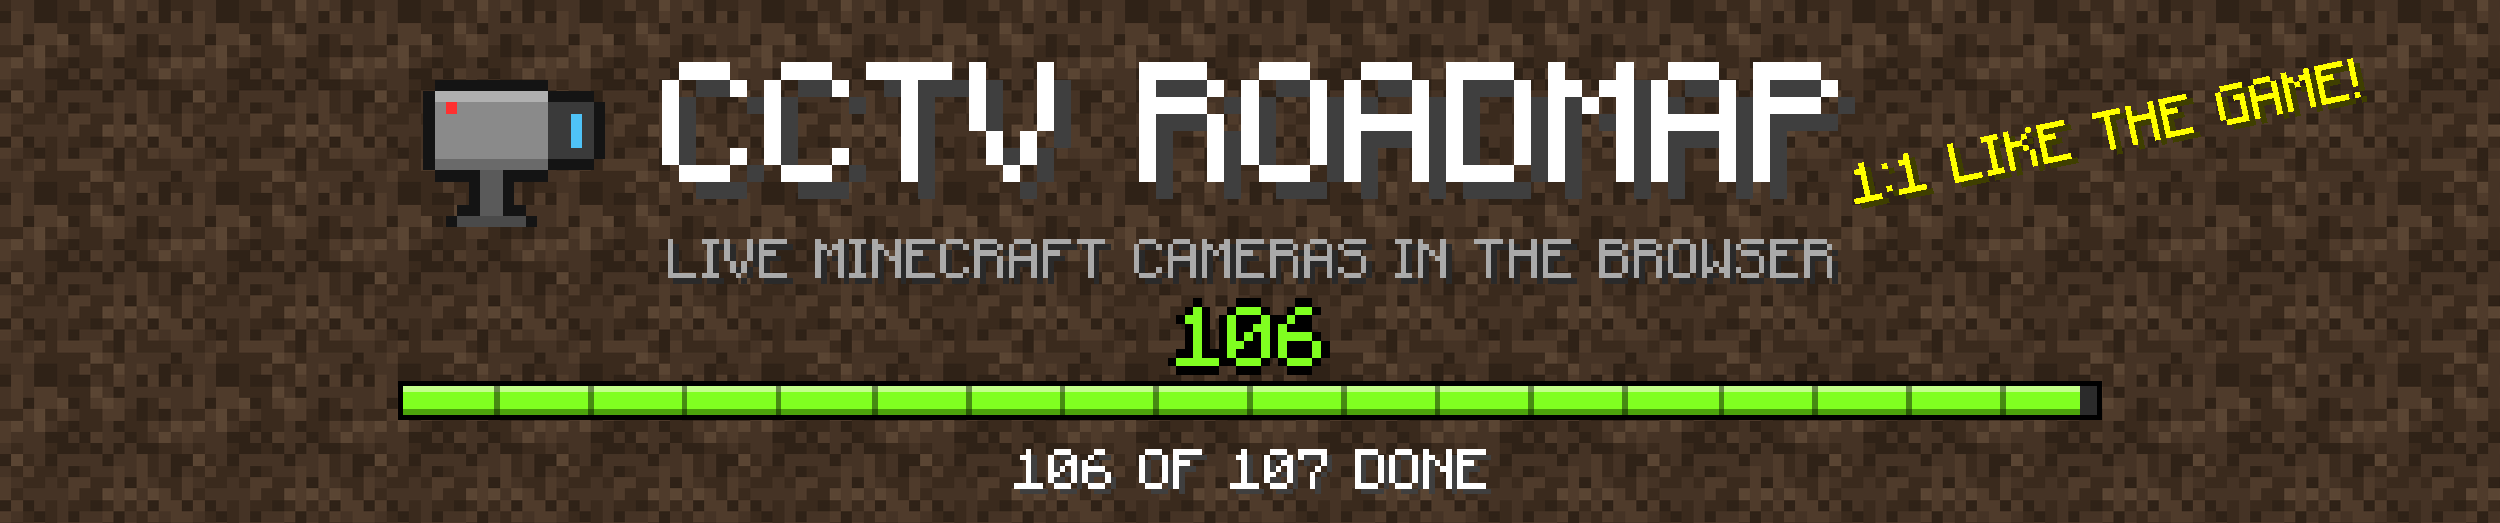
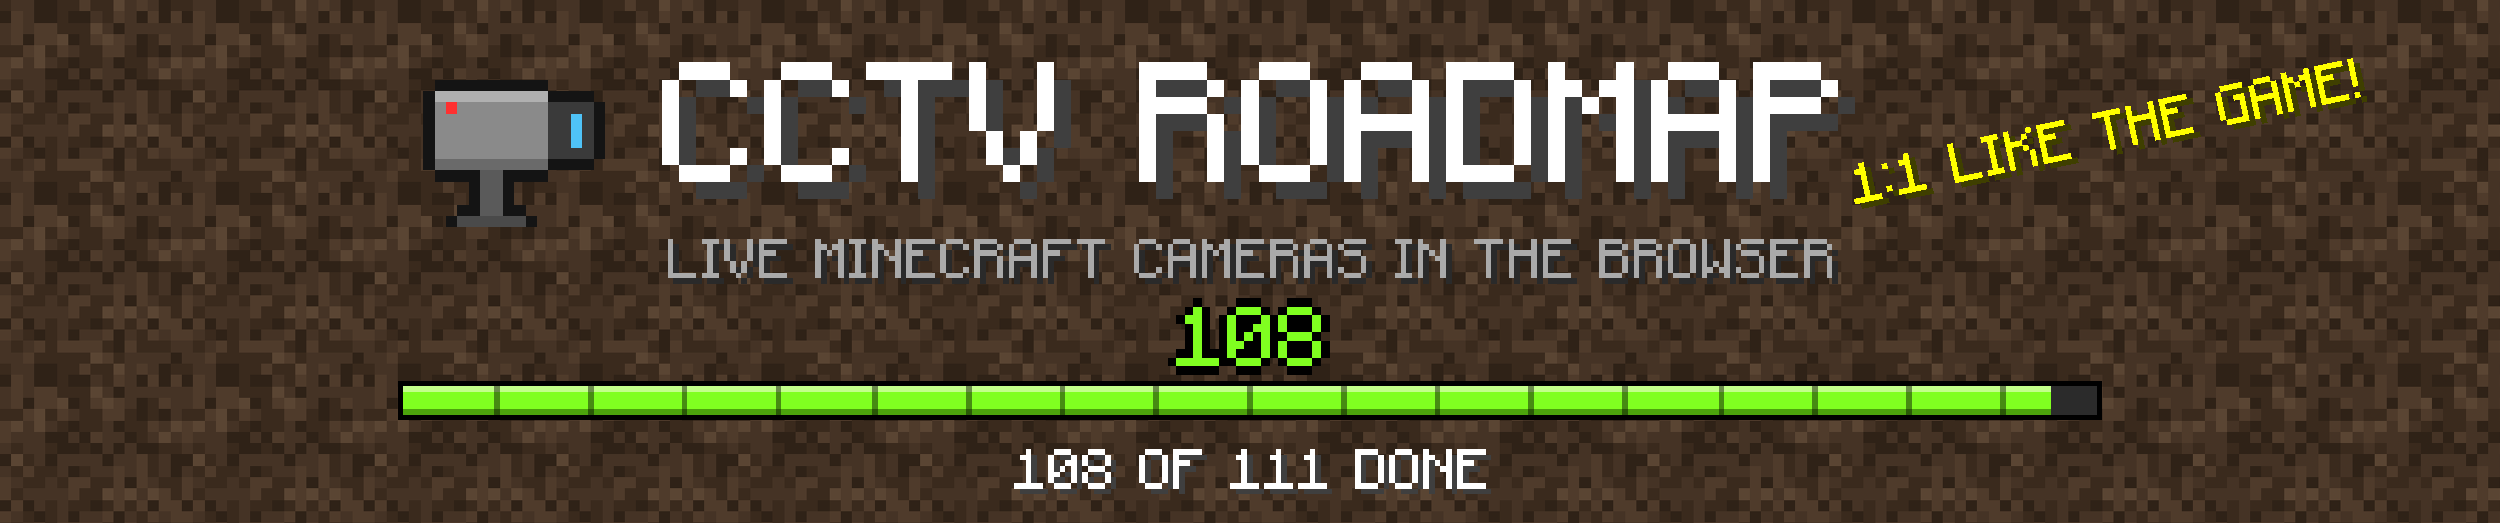
<svg xmlns="http://www.w3.org/2000/svg" width="880" height="184" viewBox="0 0 880 184" shape-rendering="crispEdges" role="img">
  <defs>
    <pattern id="dirt" width="64" height="64" patternUnits="userSpaceOnUse">
      <path fill="#3a2a1d" d="M0 0h4v4h-4zM20 0h8v4h-8zM32 0h8v4h-8zM60 0h4v4h-4zM20 4h4v4h-4zM36 4h4v4h-4zM20 8h12v4h-12zM28 12h4v4h-4zM52 12h4v4h-4zM0 16h8v4h-8zM16 16h4v4h-4zM28 16h8v4h-8zM44 16h4v4h-4zM52 16h4v4h-4zM20 20h4v4h-4zM28 20h8v4h-8zM44 20h8v4h-8zM48 24h4v4h-4zM4 28h4v4h-4zM16 28h4v4h-4zM28 28h4v4h-4zM56 28h8v4h-8zM8 32h4v4h-4zM52 32h4v4h-4zM4 36h4v4h-4zM12 36h8v4h-8zM28 36h4v4h-4zM52 36h4v4h-4zM8 40h8v4h-8zM20 40h4v4h-4zM32 40h8v4h-8zM56 40h8v4h-8zM4 44h4v4h-4zM28 44h8v4h-8zM60 44h4v4h-4zM16 48h4v4h-4zM24 48h8v4h-8zM36 48h4v4h-4zM44 48h4v4h-4zM8 52h4v4h-4zM16 52h4v4h-4zM48 52h4v4h-4zM4 56h4v4h-4zM16 56h4v4h-4zM36 56h4v4h-4zM48 56h12v4h-12zM12 60h20v4h-20zM40 60h4v4h-4z" />
      <path fill="#453325" d="M4 0h8v4h-8zM44 0h4v4h-4zM52 0h4v4h-4zM8 4h4v4h-4zM32 4h4v4h-4zM44 4h4v4h-4zM0 8h4v4h-4zM8 8h4v4h-4zM36 8h4v4h-4zM44 8h20v4h-20zM0 12h4v4h-4zM44 12h4v4h-4zM60 12h4v4h-4zM24 16h4v4h-4zM60 16h4v4h-4zM8 20h4v4h-4zM16 20h4v4h-4zM36 20h4v4h-4zM56 20h4v4h-4zM4 24h12v4h-12zM24 24h4v4h-4zM36 24h8v4h-8zM52 24h4v4h-4zM60 24h4v4h-4zM0 28h4v4h-4zM8 28h8v4h-8zM36 28h4v4h-4zM44 28h4v4h-4zM12 32h4v4h-4zM20 32h16v4h-16zM40 32h8v4h-8zM56 32h4v4h-4zM0 36h4v4h-4zM20 36h4v4h-4zM32 36h8v4h-8zM44 36h4v4h-4zM56 36h4v4h-4zM4 40h4v4h-4zM16 40h4v4h-4zM52 40h4v4h-4zM8 44h16v4h-16zM48 44h4v4h-4zM12 48h4v4h-4zM20 48h4v4h-4zM4 52h4v4h-4zM20 52h4v4h-4zM28 52h8v4h-8zM44 52h4v4h-4zM56 52h4v4h-4zM0 56h4v4h-4zM8 56h4v4h-4zM60 56h4v4h-4zM0 60h8v4h-8zM44 60h16v4h-16z" />
      <path fill="#2f2217" d="M12 0h8v4h-8zM56 0h4v4h-4zM0 4h4v4h-4zM12 4h8v4h-8zM24 4h8v4h-8zM48 4h4v4h-4zM56 4h4v4h-4zM40 8h4v4h-4zM8 12h4v4h-4zM24 12h4v4h-4zM48 12h4v4h-4zM48 16h4v4h-4zM56 16h4v4h-4zM24 20h4v4h-4zM40 20h4v4h-4zM16 24h8v4h-8zM28 24h4v4h-4zM44 24h4v4h-4zM20 28h8v4h-8zM32 28h4v4h-4zM40 28h4v4h-4zM48 28h8v4h-8zM0 32h4v4h-4zM16 32h4v4h-4zM36 32h4v4h-4zM60 32h4v4h-4zM24 36h4v4h-4zM60 36h4v4h-4zM44 40h4v4h-4zM0 48h4v4h-4zM8 48h4v4h-4zM32 48h4v4h-4zM52 48h4v4h-4zM12 52h4v4h-4zM24 52h4v4h-4zM40 52h4v4h-4zM40 56h4v4h-4zM60 60h4v4h-4z" />
      <path fill="#4f3b2b" d="M28 0h4v4h-4zM48 0h4v4h-4zM4 4h4v4h-4zM40 4h4v4h-4zM52 4h4v4h-4zM60 4h4v4h-4zM4 8h4v4h-4zM12 8h8v4h-8zM4 12h4v4h-4zM12 12h8v4h-8zM32 12h4v4h-4zM40 12h4v4h-4zM56 12h4v4h-4zM8 16h4v4h-4zM20 16h4v4h-4zM36 16h8v4h-8zM0 20h4v4h-4zM52 20h4v4h-4zM0 24h4v4h-4zM32 24h4v4h-4zM48 32h4v4h-4zM8 36h4v4h-4zM40 36h4v4h-4zM48 36h4v4h-4zM0 40h4v4h-4zM24 40h8v4h-8zM40 40h4v4h-4zM48 40h4v4h-4zM0 44h4v4h-4zM24 44h4v4h-4zM40 44h4v4h-4zM56 44h4v4h-4zM4 48h4v4h-4zM40 48h4v4h-4zM48 48h4v4h-4zM56 48h8v4h-8zM0 52h4v4h-4zM36 52h4v4h-4zM52 52h4v4h-4zM60 52h4v4h-4zM12 56h4v4h-4zM20 56h16v4h-16zM44 56h4v4h-4zM8 60h4v4h-4zM36 60h4v4h-4z" />
      <path fill="#5a4533" d="M40 0h4v4h-4zM32 8h4v4h-4zM20 12h4v4h-4zM36 12h4v4h-4zM12 16h4v4h-4zM4 20h4v4h-4zM12 20h4v4h-4zM60 20h4v4h-4zM56 24h4v4h-4zM4 32h4v4h-4zM36 44h4v4h-4zM44 44h4v4h-4zM52 44h4v4h-4zM32 60h4v4h-4z" />
    </pattern>
  </defs>
  <rect x="0" y="0" width="880" height="184" fill="url(#dirt)" />
  <path fill="#3f3f3f" d="M245 28h18v6h-18zM239 34h6v6h-6zM263 34h6v6h-6zM239 40h6v6h-6zM239 46h6v6h-6zM239 52h6v6h-6zM239 58h6v6h-6zM263 58h6v6h-6zM245 64h18v6h-18zM281 28h18v6h-18zM275 34h6v6h-6zM299 34h6v6h-6zM275 40h6v6h-6zM275 46h6v6h-6zM275 52h6v6h-6zM275 58h6v6h-6zM299 58h6v6h-6zM281 64h18v6h-18zM311 28h30v6h-30zM323 34h6v6h-6zM323 40h6v6h-6zM323 46h6v6h-6zM323 52h6v6h-6zM323 58h6v6h-6zM323 64h6v6h-6zM347 28h6v6h-6zM371 28h6v6h-6zM347 34h6v6h-6zM371 34h6v6h-6zM347 40h6v6h-6zM371 40h6v6h-6zM347 46h6v6h-6zM371 46h6v6h-6zM353 52h6v6h-6zM365 52h6v6h-6zM353 58h6v6h-6zM365 58h6v6h-6zM359 64h6v6h-6zM407 28h24v6h-24zM407 34h6v6h-6zM431 34h6v6h-6zM407 40h24v6h-24zM407 46h6v6h-6zM431 46h6v6h-6zM407 52h6v6h-6zM431 52h6v6h-6zM407 58h6v6h-6zM431 58h6v6h-6zM407 64h6v6h-6zM431 64h6v6h-6zM449 28h18v6h-18zM443 34h6v6h-6zM467 34h6v6h-6zM443 40h6v6h-6zM467 40h6v6h-6zM443 46h6v6h-6zM467 46h6v6h-6zM443 52h6v6h-6zM467 52h6v6h-6zM443 58h6v6h-6zM467 58h6v6h-6zM449 64h18v6h-18zM485 28h18v6h-18zM479 34h6v6h-6zM503 34h6v6h-6zM479 40h6v6h-6zM503 40h6v6h-6zM479 46h30v6h-30zM479 52h6v6h-6zM503 52h6v6h-6zM479 58h6v6h-6zM503 58h6v6h-6zM479 64h6v6h-6zM503 64h6v6h-6zM515 28h24v6h-24zM515 34h6v6h-6zM539 34h6v6h-6zM515 40h6v6h-6zM539 40h6v6h-6zM515 46h6v6h-6zM539 46h6v6h-6zM515 52h6v6h-6zM539 52h6v6h-6zM515 58h6v6h-6zM539 58h6v6h-6zM515 64h24v6h-24zM551 28h6v6h-6zM575 28h6v6h-6zM551 34h12v6h-12zM569 34h12v6h-12zM551 40h6v6h-6zM563 40h6v6h-6zM575 40h6v6h-6zM551 46h6v6h-6zM575 46h6v6h-6zM551 52h6v6h-6zM575 52h6v6h-6zM551 58h6v6h-6zM575 58h6v6h-6zM551 64h6v6h-6zM575 64h6v6h-6zM593 28h18v6h-18zM587 34h6v6h-6zM611 34h6v6h-6zM587 40h6v6h-6zM611 40h6v6h-6zM587 46h30v6h-30zM587 52h6v6h-6zM611 52h6v6h-6zM587 58h6v6h-6zM611 58h6v6h-6zM587 64h6v6h-6zM611 64h6v6h-6zM623 28h24v6h-24zM623 34h6v6h-6zM647 34h6v6h-6zM623 40h24v6h-24zM623 46h6v6h-6zM623 52h6v6h-6zM623 58h6v6h-6zM623 64h6v6h-6z" />
  <path fill="#ffffff" d="M239 22h18v6h-18zM233 28h6v6h-6zM257 28h6v6h-6zM233 34h6v6h-6zM233 40h6v6h-6zM233 46h6v6h-6zM233 52h6v6h-6zM257 52h6v6h-6zM239 58h18v6h-18zM275 22h18v6h-18zM269 28h6v6h-6zM293 28h6v6h-6zM269 34h6v6h-6zM269 40h6v6h-6zM269 46h6v6h-6zM269 52h6v6h-6zM293 52h6v6h-6zM275 58h18v6h-18zM305 22h30v6h-30zM317 28h6v6h-6zM317 34h6v6h-6zM317 40h6v6h-6zM317 46h6v6h-6zM317 52h6v6h-6zM317 58h6v6h-6zM341 22h6v6h-6zM365 22h6v6h-6zM341 28h6v6h-6zM365 28h6v6h-6zM341 34h6v6h-6zM365 34h6v6h-6zM341 40h6v6h-6zM365 40h6v6h-6zM347 46h6v6h-6zM359 46h6v6h-6zM347 52h6v6h-6zM359 52h6v6h-6zM353 58h6v6h-6zM401 22h24v6h-24zM401 28h6v6h-6zM425 28h6v6h-6zM401 34h24v6h-24zM401 40h6v6h-6zM425 40h6v6h-6zM401 46h6v6h-6zM425 46h6v6h-6zM401 52h6v6h-6zM425 52h6v6h-6zM401 58h6v6h-6zM425 58h6v6h-6zM443 22h18v6h-18zM437 28h6v6h-6zM461 28h6v6h-6zM437 34h6v6h-6zM461 34h6v6h-6zM437 40h6v6h-6zM461 40h6v6h-6zM437 46h6v6h-6zM461 46h6v6h-6zM437 52h6v6h-6zM461 52h6v6h-6zM443 58h18v6h-18zM479 22h18v6h-18zM473 28h6v6h-6zM497 28h6v6h-6zM473 34h6v6h-6zM497 34h6v6h-6zM473 40h30v6h-30zM473 46h6v6h-6zM497 46h6v6h-6zM473 52h6v6h-6zM497 52h6v6h-6zM473 58h6v6h-6zM497 58h6v6h-6zM509 22h24v6h-24zM509 28h6v6h-6zM533 28h6v6h-6zM509 34h6v6h-6zM533 34h6v6h-6zM509 40h6v6h-6zM533 40h6v6h-6zM509 46h6v6h-6zM533 46h6v6h-6zM509 52h6v6h-6zM533 52h6v6h-6zM509 58h24v6h-24zM545 22h6v6h-6zM569 22h6v6h-6zM545 28h12v6h-12zM563 28h12v6h-12zM545 34h6v6h-6zM557 34h6v6h-6zM569 34h6v6h-6zM545 40h6v6h-6zM569 40h6v6h-6zM545 46h6v6h-6zM569 46h6v6h-6zM545 52h6v6h-6zM569 52h6v6h-6zM545 58h6v6h-6zM569 58h6v6h-6zM587 22h18v6h-18zM581 28h6v6h-6zM605 28h6v6h-6zM581 34h6v6h-6zM605 34h6v6h-6zM581 40h30v6h-30zM581 46h6v6h-6zM605 46h6v6h-6zM581 52h6v6h-6zM605 52h6v6h-6zM581 58h6v6h-6zM605 58h6v6h-6zM617 22h24v6h-24zM617 28h6v6h-6zM641 28h6v6h-6zM617 34h24v6h-24zM617 40h6v6h-6zM617 46h6v6h-6zM617 52h6v6h-6zM617 58h6v6h-6z" />
  <path fill="#141414" d="M153 28h40v4h-40zM149 32h4v4h-4zM193 32h16v4h-16zM149 36h4v4h-4zM209 36h4v4h-4zM149 40h4v4h-4zM209 40h4v4h-4zM149 44h4v4h-4zM209 44h4v4h-4zM149 48h4v4h-4zM209 48h4v4h-4zM149 52h4v4h-4zM209 52h4v4h-4zM149 56h4v4h-4zM193 56h16v4h-16zM153 60h16v4h-16zM177 60h16v4h-16zM165 64h4v4h-4zM177 64h4v4h-4zM165 68h4v4h-4zM177 68h4v4h-4zM161 72h8v4h-8zM177 72h8v4h-8zM157 76h4v4h-4zM185 76h4v4h-4z" />
  <path fill="#b0b0b0" d="M153 32h40v4h-40z" />
  <path fill="#8a8a8a" d="M153 36h4v4h-4zM161 36h32v4h-32zM153 40h40v4h-40zM153 44h40v4h-40zM153 48h40v4h-40zM153 52h40v4h-40z" />
  <path fill="#ff3030" d="M157 36h4v4h-4z" />
  <path fill="#3a3a3a" d="M193 36h16v4h-16zM193 40h8v4h-8zM205 40h4v4h-4zM193 44h8v4h-8zM205 44h4v4h-4zM193 48h8v4h-8zM205 48h4v4h-4zM193 52h16v4h-16z" />
  <path fill="#4fc3f7" d="M201 40h4v4h-4zM201 44h4v4h-4zM201 48h4v4h-4z" />
  <path fill="#6a6a6a" d="M153 56h40v4h-40z" />
  <path fill="#5a5a5a" d="M169 60h8v4h-8zM169 64h8v4h-8zM169 68h8v4h-8zM169 72h8v4h-8z" />
  <path fill="#4a4a4a" d="M161 76h24v4h-24z" />
  <g transform="translate(653 72) rotate(-12)">
    <path fill="#3f3f00" d="M6 -12h2v2h-2zM4 -10h4v2h-4zM6 -8h2v2h-2zM6 -6h2v2h-2zM6 -4h2v2h-2zM6 -2h2v2h-2zM2 0h10v2h-10zM14 -10h2v2h-2zM14 -2h2v2h-2zM22 -12h2v2h-2zM20 -10h4v2h-4zM22 -8h2v2h-2zM22 -6h2v2h-2zM22 -4h2v2h-2zM22 -2h2v2h-2zM18 0h10v2h-10zM38 -12h2v2h-2zM38 -10h2v2h-2zM38 -8h2v2h-2zM38 -6h2v2h-2zM38 -4h2v2h-2zM38 -2h2v2h-2zM38 0h10v2h-10zM50 -12h6v2h-6zM52 -10h2v2h-2zM52 -8h2v2h-2zM52 -6h2v2h-2zM52 -4h2v2h-2zM52 -2h2v2h-2zM50 0h6v2h-6zM58 -12h2v2h-2zM66 -12h2v2h-2zM58 -10h2v2h-2zM64 -10h2v2h-2zM58 -8h6v2h-6zM58 -6h2v2h-2zM64 -6h2v2h-2zM58 -4h2v2h-2zM66 -4h2v2h-2zM58 -2h2v2h-2zM66 -2h2v2h-2zM58 0h2v2h-2zM66 0h2v2h-2zM70 -12h10v2h-10zM70 -10h2v2h-2zM70 -8h6v2h-6zM70 -6h2v2h-2zM70 -4h2v2h-2zM70 -2h2v2h-2zM70 0h10v2h-10zM90 -12h10v2h-10zM94 -10h2v2h-2zM94 -8h2v2h-2zM94 -6h2v2h-2zM94 -4h2v2h-2zM94 -2h2v2h-2zM94 0h2v2h-2zM102 -12h2v2h-2zM110 -12h2v2h-2zM102 -10h2v2h-2zM110 -10h2v2h-2zM102 -8h10v2h-10zM102 -6h2v2h-2zM110 -6h2v2h-2zM102 -4h2v2h-2zM110 -4h2v2h-2zM102 -2h2v2h-2zM110 -2h2v2h-2zM102 0h2v2h-2zM110 0h2v2h-2zM114 -12h10v2h-10zM114 -10h2v2h-2zM114 -8h6v2h-6zM114 -6h2v2h-2zM114 -4h2v2h-2zM114 -2h2v2h-2zM114 0h10v2h-10zM136 -12h8v2h-8zM134 -10h2v2h-2zM134 -8h2v2h-2zM140 -8h4v2h-4zM134 -6h2v2h-2zM142 -6h2v2h-2zM134 -4h2v2h-2zM142 -4h2v2h-2zM134 -2h2v2h-2zM142 -2h2v2h-2zM136 0h8v2h-8zM148 -12h6v2h-6zM146 -10h2v2h-2zM154 -10h2v2h-2zM146 -8h2v2h-2zM154 -8h2v2h-2zM146 -6h10v2h-10zM146 -4h2v2h-2zM154 -4h2v2h-2zM146 -2h2v2h-2zM154 -2h2v2h-2zM146 0h2v2h-2zM154 0h2v2h-2zM158 -12h2v2h-2zM166 -12h2v2h-2zM158 -10h4v2h-4zM164 -10h4v2h-4zM158 -8h2v2h-2zM162 -8h2v2h-2zM166 -8h2v2h-2zM158 -6h2v2h-2zM166 -6h2v2h-2zM158 -4h2v2h-2zM166 -4h2v2h-2zM158 -2h2v2h-2zM166 -2h2v2h-2zM158 0h2v2h-2zM166 0h2v2h-2zM170 -12h10v2h-10zM170 -10h2v2h-2zM170 -8h6v2h-6zM170 -6h2v2h-2zM170 -4h2v2h-2zM170 -2h2v2h-2zM170 0h10v2h-10zM182 -12h2v2h-2zM182 -10h2v2h-2zM182 -8h2v2h-2zM182 -6h2v2h-2zM182 -4h2v2h-2zM182 0h2v2h-2z" />
    <path fill="#ffff00" d="M4 -14h2v2h-2zM2 -12h4v2h-4zM4 -10h2v2h-2zM4 -8h2v2h-2zM4 -6h2v2h-2zM4 -4h2v2h-2zM0 -2h10v2h-10zM12 -12h2v2h-2zM12 -4h2v2h-2zM20 -14h2v2h-2zM18 -12h4v2h-4zM20 -10h2v2h-2zM20 -8h2v2h-2zM20 -6h2v2h-2zM20 -4h2v2h-2zM16 -2h10v2h-10zM36 -14h2v2h-2zM36 -12h2v2h-2zM36 -10h2v2h-2zM36 -8h2v2h-2zM36 -6h2v2h-2zM36 -4h2v2h-2zM36 -2h10v2h-10zM48 -14h6v2h-6zM50 -12h2v2h-2zM50 -10h2v2h-2zM50 -8h2v2h-2zM50 -6h2v2h-2zM50 -4h2v2h-2zM48 -2h6v2h-6zM56 -14h2v2h-2zM64 -14h2v2h-2zM56 -12h2v2h-2zM62 -12h2v2h-2zM56 -10h6v2h-6zM56 -8h2v2h-2zM62 -8h2v2h-2zM56 -6h2v2h-2zM64 -6h2v2h-2zM56 -4h2v2h-2zM64 -4h2v2h-2zM56 -2h2v2h-2zM64 -2h2v2h-2zM68 -14h10v2h-10zM68 -12h2v2h-2zM68 -10h6v2h-6zM68 -8h2v2h-2zM68 -6h2v2h-2zM68 -4h2v2h-2zM68 -2h10v2h-10zM88 -14h10v2h-10zM92 -12h2v2h-2zM92 -10h2v2h-2zM92 -8h2v2h-2zM92 -6h2v2h-2zM92 -4h2v2h-2zM92 -2h2v2h-2zM100 -14h2v2h-2zM108 -14h2v2h-2zM100 -12h2v2h-2zM108 -12h2v2h-2zM100 -10h10v2h-10zM100 -8h2v2h-2zM108 -8h2v2h-2zM100 -6h2v2h-2zM108 -6h2v2h-2zM100 -4h2v2h-2zM108 -4h2v2h-2zM100 -2h2v2h-2zM108 -2h2v2h-2zM112 -14h10v2h-10zM112 -12h2v2h-2zM112 -10h6v2h-6zM112 -8h2v2h-2zM112 -6h2v2h-2zM112 -4h2v2h-2zM112 -2h10v2h-10zM134 -14h8v2h-8zM132 -12h2v2h-2zM132 -10h2v2h-2zM138 -10h4v2h-4zM132 -8h2v2h-2zM140 -8h2v2h-2zM132 -6h2v2h-2zM140 -6h2v2h-2zM132 -4h2v2h-2zM140 -4h2v2h-2zM134 -2h8v2h-8zM146 -14h6v2h-6zM144 -12h2v2h-2zM152 -12h2v2h-2zM144 -10h2v2h-2zM152 -10h2v2h-2zM144 -8h10v2h-10zM144 -6h2v2h-2zM152 -6h2v2h-2zM144 -4h2v2h-2zM152 -4h2v2h-2zM144 -2h2v2h-2zM152 -2h2v2h-2zM156 -14h2v2h-2zM164 -14h2v2h-2zM156 -12h4v2h-4zM162 -12h4v2h-4zM156 -10h2v2h-2zM160 -10h2v2h-2zM164 -10h2v2h-2zM156 -8h2v2h-2zM164 -8h2v2h-2zM156 -6h2v2h-2zM164 -6h2v2h-2zM156 -4h2v2h-2zM164 -4h2v2h-2zM156 -2h2v2h-2zM164 -2h2v2h-2zM168 -14h10v2h-10zM168 -12h2v2h-2zM168 -10h6v2h-6zM168 -8h2v2h-2zM168 -6h2v2h-2zM168 -4h2v2h-2zM168 -2h10v2h-10zM180 -14h2v2h-2zM180 -12h2v2h-2zM180 -10h2v2h-2zM180 -8h2v2h-2zM180 -6h2v2h-2zM180 -2h2v2h-2z" />
  </g>
  <path fill="#2a2a2a" d="M237 86h2v2h-2zM237 88h2v2h-2zM237 90h2v2h-2zM237 92h2v2h-2zM237 94h2v2h-2zM237 96h2v2h-2zM237 98h10v2h-10zM249 86h6v2h-6zM251 88h2v2h-2zM251 90h2v2h-2zM251 92h2v2h-2zM251 94h2v2h-2zM251 96h2v2h-2zM249 98h6v2h-6zM257 86h2v2h-2zM265 86h2v2h-2zM257 88h2v2h-2zM265 88h2v2h-2zM257 90h2v2h-2zM265 90h2v2h-2zM257 92h2v2h-2zM265 92h2v2h-2zM259 94h2v2h-2zM263 94h2v2h-2zM259 96h2v2h-2zM263 96h2v2h-2zM261 98h2v2h-2zM269 86h10v2h-10zM269 88h2v2h-2zM269 90h6v2h-6zM269 92h2v2h-2zM269 94h2v2h-2zM269 96h2v2h-2zM269 98h10v2h-10zM289 86h2v2h-2zM297 86h2v2h-2zM289 88h4v2h-4zM295 88h4v2h-4zM289 90h2v2h-2zM293 90h2v2h-2zM297 90h2v2h-2zM289 92h2v2h-2zM297 92h2v2h-2zM289 94h2v2h-2zM297 94h2v2h-2zM289 96h2v2h-2zM297 96h2v2h-2zM289 98h2v2h-2zM297 98h2v2h-2zM301 86h6v2h-6zM303 88h2v2h-2zM303 90h2v2h-2zM303 92h2v2h-2zM303 94h2v2h-2zM303 96h2v2h-2zM301 98h6v2h-6zM309 86h2v2h-2zM317 86h2v2h-2zM309 88h4v2h-4zM317 88h2v2h-2zM309 90h2v2h-2zM313 90h2v2h-2zM317 90h2v2h-2zM309 92h2v2h-2zM315 92h4v2h-4zM309 94h2v2h-2zM317 94h2v2h-2zM309 96h2v2h-2zM317 96h2v2h-2zM309 98h2v2h-2zM317 98h2v2h-2zM321 86h10v2h-10zM321 88h2v2h-2zM321 90h6v2h-6zM321 92h2v2h-2zM321 94h2v2h-2zM321 96h2v2h-2zM321 98h10v2h-10zM335 86h6v2h-6zM333 88h2v2h-2zM341 88h2v2h-2zM333 90h2v2h-2zM333 92h2v2h-2zM333 94h2v2h-2zM333 96h2v2h-2zM341 96h2v2h-2zM335 98h6v2h-6zM345 86h8v2h-8zM345 88h2v2h-2zM353 88h2v2h-2zM345 90h8v2h-8zM345 92h2v2h-2zM353 92h2v2h-2zM345 94h2v2h-2zM353 94h2v2h-2zM345 96h2v2h-2zM353 96h2v2h-2zM345 98h2v2h-2zM353 98h2v2h-2zM359 86h6v2h-6zM357 88h2v2h-2zM365 88h2v2h-2zM357 90h2v2h-2zM365 90h2v2h-2zM357 92h10v2h-10zM357 94h2v2h-2zM365 94h2v2h-2zM357 96h2v2h-2zM365 96h2v2h-2zM357 98h2v2h-2zM365 98h2v2h-2zM369 86h10v2h-10zM369 88h2v2h-2zM369 90h6v2h-6zM369 92h2v2h-2zM369 94h2v2h-2zM369 96h2v2h-2zM369 98h2v2h-2zM381 86h10v2h-10zM385 88h2v2h-2zM385 90h2v2h-2zM385 92h2v2h-2zM385 94h2v2h-2zM385 96h2v2h-2zM385 98h2v2h-2zM403 86h6v2h-6zM401 88h2v2h-2zM409 88h2v2h-2zM401 90h2v2h-2zM401 92h2v2h-2zM401 94h2v2h-2zM401 96h2v2h-2zM409 96h2v2h-2zM403 98h6v2h-6zM415 86h6v2h-6zM413 88h2v2h-2zM421 88h2v2h-2zM413 90h2v2h-2zM421 90h2v2h-2zM413 92h10v2h-10zM413 94h2v2h-2zM421 94h2v2h-2zM413 96h2v2h-2zM421 96h2v2h-2zM413 98h2v2h-2zM421 98h2v2h-2zM425 86h2v2h-2zM433 86h2v2h-2zM425 88h4v2h-4zM431 88h4v2h-4zM425 90h2v2h-2zM429 90h2v2h-2zM433 90h2v2h-2zM425 92h2v2h-2zM433 92h2v2h-2zM425 94h2v2h-2zM433 94h2v2h-2zM425 96h2v2h-2zM433 96h2v2h-2zM425 98h2v2h-2zM433 98h2v2h-2zM437 86h10v2h-10zM437 88h2v2h-2zM437 90h6v2h-6zM437 92h2v2h-2zM437 94h2v2h-2zM437 96h2v2h-2zM437 98h10v2h-10zM449 86h8v2h-8zM449 88h2v2h-2zM457 88h2v2h-2zM449 90h8v2h-8zM449 92h2v2h-2zM457 92h2v2h-2zM449 94h2v2h-2zM457 94h2v2h-2zM449 96h2v2h-2zM457 96h2v2h-2zM449 98h2v2h-2zM457 98h2v2h-2zM463 86h6v2h-6zM461 88h2v2h-2zM469 88h2v2h-2zM461 90h2v2h-2zM469 90h2v2h-2zM461 92h10v2h-10zM461 94h2v2h-2zM469 94h2v2h-2zM461 96h2v2h-2zM469 96h2v2h-2zM461 98h2v2h-2zM469 98h2v2h-2zM475 86h8v2h-8zM473 88h2v2h-2zM475 90h6v2h-6zM481 92h2v2h-2zM481 94h2v2h-2zM473 96h2v2h-2zM481 96h2v2h-2zM475 98h6v2h-6zM493 86h6v2h-6zM495 88h2v2h-2zM495 90h2v2h-2zM495 92h2v2h-2zM495 94h2v2h-2zM495 96h2v2h-2zM493 98h6v2h-6zM501 86h2v2h-2zM509 86h2v2h-2zM501 88h4v2h-4zM509 88h2v2h-2zM501 90h2v2h-2zM505 90h2v2h-2zM509 90h2v2h-2zM501 92h2v2h-2zM507 92h4v2h-4zM501 94h2v2h-2zM509 94h2v2h-2zM501 96h2v2h-2zM509 96h2v2h-2zM501 98h2v2h-2zM509 98h2v2h-2zM521 86h10v2h-10zM525 88h2v2h-2zM525 90h2v2h-2zM525 92h2v2h-2zM525 94h2v2h-2zM525 96h2v2h-2zM525 98h2v2h-2zM533 86h2v2h-2zM541 86h2v2h-2zM533 88h2v2h-2zM541 88h2v2h-2zM533 90h10v2h-10zM533 92h2v2h-2zM541 92h2v2h-2zM533 94h2v2h-2zM541 94h2v2h-2zM533 96h2v2h-2zM541 96h2v2h-2zM533 98h2v2h-2zM541 98h2v2h-2zM545 86h10v2h-10zM545 88h2v2h-2zM545 90h6v2h-6zM545 92h2v2h-2zM545 94h2v2h-2zM545 96h2v2h-2zM545 98h10v2h-10zM565 86h8v2h-8zM565 88h2v2h-2zM573 88h2v2h-2zM565 90h8v2h-8zM565 92h2v2h-2zM573 92h2v2h-2zM565 94h2v2h-2zM573 94h2v2h-2zM565 96h2v2h-2zM573 96h2v2h-2zM565 98h8v2h-8zM577 86h8v2h-8zM577 88h2v2h-2zM585 88h2v2h-2zM577 90h8v2h-8zM577 92h2v2h-2zM585 92h2v2h-2zM577 94h2v2h-2zM585 94h2v2h-2zM577 96h2v2h-2zM585 96h2v2h-2zM577 98h2v2h-2zM585 98h2v2h-2zM591 86h6v2h-6zM589 88h2v2h-2zM597 88h2v2h-2zM589 90h2v2h-2zM597 90h2v2h-2zM589 92h2v2h-2zM597 92h2v2h-2zM589 94h2v2h-2zM597 94h2v2h-2zM589 96h2v2h-2zM597 96h2v2h-2zM591 98h6v2h-6zM601 86h2v2h-2zM609 86h2v2h-2zM601 88h2v2h-2zM609 88h2v2h-2zM601 90h2v2h-2zM609 90h2v2h-2zM601 92h2v2h-2zM609 92h2v2h-2zM601 94h2v2h-2zM605 94h2v2h-2zM609 94h2v2h-2zM601 96h4v2h-4zM607 96h4v2h-4zM601 98h2v2h-2zM609 98h2v2h-2zM615 86h8v2h-8zM613 88h2v2h-2zM615 90h6v2h-6zM621 92h2v2h-2zM621 94h2v2h-2zM613 96h2v2h-2zM621 96h2v2h-2zM615 98h6v2h-6zM625 86h10v2h-10zM625 88h2v2h-2zM625 90h6v2h-6zM625 92h2v2h-2zM625 94h2v2h-2zM625 96h2v2h-2zM625 98h10v2h-10zM637 86h8v2h-8zM637 88h2v2h-2zM645 88h2v2h-2zM637 90h8v2h-8zM637 92h2v2h-2zM645 92h2v2h-2zM637 94h2v2h-2zM645 94h2v2h-2zM637 96h2v2h-2zM645 96h2v2h-2zM637 98h2v2h-2zM645 98h2v2h-2z" />
  <path fill="#aaaaaa" d="M235 84h2v2h-2zM235 86h2v2h-2zM235 88h2v2h-2zM235 90h2v2h-2zM235 92h2v2h-2zM235 94h2v2h-2zM235 96h10v2h-10zM247 84h6v2h-6zM249 86h2v2h-2zM249 88h2v2h-2zM249 90h2v2h-2zM249 92h2v2h-2zM249 94h2v2h-2zM247 96h6v2h-6zM255 84h2v2h-2zM263 84h2v2h-2zM255 86h2v2h-2zM263 86h2v2h-2zM255 88h2v2h-2zM263 88h2v2h-2zM255 90h2v2h-2zM263 90h2v2h-2zM257 92h2v2h-2zM261 92h2v2h-2zM257 94h2v2h-2zM261 94h2v2h-2zM259 96h2v2h-2zM267 84h10v2h-10zM267 86h2v2h-2zM267 88h6v2h-6zM267 90h2v2h-2zM267 92h2v2h-2zM267 94h2v2h-2zM267 96h10v2h-10zM287 84h2v2h-2zM295 84h2v2h-2zM287 86h4v2h-4zM293 86h4v2h-4zM287 88h2v2h-2zM291 88h2v2h-2zM295 88h2v2h-2zM287 90h2v2h-2zM295 90h2v2h-2zM287 92h2v2h-2zM295 92h2v2h-2zM287 94h2v2h-2zM295 94h2v2h-2zM287 96h2v2h-2zM295 96h2v2h-2zM299 84h6v2h-6zM301 86h2v2h-2zM301 88h2v2h-2zM301 90h2v2h-2zM301 92h2v2h-2zM301 94h2v2h-2zM299 96h6v2h-6zM307 84h2v2h-2zM315 84h2v2h-2zM307 86h4v2h-4zM315 86h2v2h-2zM307 88h2v2h-2zM311 88h2v2h-2zM315 88h2v2h-2zM307 90h2v2h-2zM313 90h4v2h-4zM307 92h2v2h-2zM315 92h2v2h-2zM307 94h2v2h-2zM315 94h2v2h-2zM307 96h2v2h-2zM315 96h2v2h-2zM319 84h10v2h-10zM319 86h2v2h-2zM319 88h6v2h-6zM319 90h2v2h-2zM319 92h2v2h-2zM319 94h2v2h-2zM319 96h10v2h-10zM333 84h6v2h-6zM331 86h2v2h-2zM339 86h2v2h-2zM331 88h2v2h-2zM331 90h2v2h-2zM331 92h2v2h-2zM331 94h2v2h-2zM339 94h2v2h-2zM333 96h6v2h-6zM343 84h8v2h-8zM343 86h2v2h-2zM351 86h2v2h-2zM343 88h8v2h-8zM343 90h2v2h-2zM351 90h2v2h-2zM343 92h2v2h-2zM351 92h2v2h-2zM343 94h2v2h-2zM351 94h2v2h-2zM343 96h2v2h-2zM351 96h2v2h-2zM357 84h6v2h-6zM355 86h2v2h-2zM363 86h2v2h-2zM355 88h2v2h-2zM363 88h2v2h-2zM355 90h10v2h-10zM355 92h2v2h-2zM363 92h2v2h-2zM355 94h2v2h-2zM363 94h2v2h-2zM355 96h2v2h-2zM363 96h2v2h-2zM367 84h10v2h-10zM367 86h2v2h-2zM367 88h6v2h-6zM367 90h2v2h-2zM367 92h2v2h-2zM367 94h2v2h-2zM367 96h2v2h-2zM379 84h10v2h-10zM383 86h2v2h-2zM383 88h2v2h-2zM383 90h2v2h-2zM383 92h2v2h-2zM383 94h2v2h-2zM383 96h2v2h-2zM401 84h6v2h-6zM399 86h2v2h-2zM407 86h2v2h-2zM399 88h2v2h-2zM399 90h2v2h-2zM399 92h2v2h-2zM399 94h2v2h-2zM407 94h2v2h-2zM401 96h6v2h-6zM413 84h6v2h-6zM411 86h2v2h-2zM419 86h2v2h-2zM411 88h2v2h-2zM419 88h2v2h-2zM411 90h10v2h-10zM411 92h2v2h-2zM419 92h2v2h-2zM411 94h2v2h-2zM419 94h2v2h-2zM411 96h2v2h-2zM419 96h2v2h-2zM423 84h2v2h-2zM431 84h2v2h-2zM423 86h4v2h-4zM429 86h4v2h-4zM423 88h2v2h-2zM427 88h2v2h-2zM431 88h2v2h-2zM423 90h2v2h-2zM431 90h2v2h-2zM423 92h2v2h-2zM431 92h2v2h-2zM423 94h2v2h-2zM431 94h2v2h-2zM423 96h2v2h-2zM431 96h2v2h-2zM435 84h10v2h-10zM435 86h2v2h-2zM435 88h6v2h-6zM435 90h2v2h-2zM435 92h2v2h-2zM435 94h2v2h-2zM435 96h10v2h-10zM447 84h8v2h-8zM447 86h2v2h-2zM455 86h2v2h-2zM447 88h8v2h-8zM447 90h2v2h-2zM455 90h2v2h-2zM447 92h2v2h-2zM455 92h2v2h-2zM447 94h2v2h-2zM455 94h2v2h-2zM447 96h2v2h-2zM455 96h2v2h-2zM461 84h6v2h-6zM459 86h2v2h-2zM467 86h2v2h-2zM459 88h2v2h-2zM467 88h2v2h-2zM459 90h10v2h-10zM459 92h2v2h-2zM467 92h2v2h-2zM459 94h2v2h-2zM467 94h2v2h-2zM459 96h2v2h-2zM467 96h2v2h-2zM473 84h8v2h-8zM471 86h2v2h-2zM473 88h6v2h-6zM479 90h2v2h-2zM479 92h2v2h-2zM471 94h2v2h-2zM479 94h2v2h-2zM473 96h6v2h-6zM491 84h6v2h-6zM493 86h2v2h-2zM493 88h2v2h-2zM493 90h2v2h-2zM493 92h2v2h-2zM493 94h2v2h-2zM491 96h6v2h-6zM499 84h2v2h-2zM507 84h2v2h-2zM499 86h4v2h-4zM507 86h2v2h-2zM499 88h2v2h-2zM503 88h2v2h-2zM507 88h2v2h-2zM499 90h2v2h-2zM505 90h4v2h-4zM499 92h2v2h-2zM507 92h2v2h-2zM499 94h2v2h-2zM507 94h2v2h-2zM499 96h2v2h-2zM507 96h2v2h-2zM519 84h10v2h-10zM523 86h2v2h-2zM523 88h2v2h-2zM523 90h2v2h-2zM523 92h2v2h-2zM523 94h2v2h-2zM523 96h2v2h-2zM531 84h2v2h-2zM539 84h2v2h-2zM531 86h2v2h-2zM539 86h2v2h-2zM531 88h10v2h-10zM531 90h2v2h-2zM539 90h2v2h-2zM531 92h2v2h-2zM539 92h2v2h-2zM531 94h2v2h-2zM539 94h2v2h-2zM531 96h2v2h-2zM539 96h2v2h-2zM543 84h10v2h-10zM543 86h2v2h-2zM543 88h6v2h-6zM543 90h2v2h-2zM543 92h2v2h-2zM543 94h2v2h-2zM543 96h10v2h-10zM563 84h8v2h-8zM563 86h2v2h-2zM571 86h2v2h-2zM563 88h8v2h-8zM563 90h2v2h-2zM571 90h2v2h-2zM563 92h2v2h-2zM571 92h2v2h-2zM563 94h2v2h-2zM571 94h2v2h-2zM563 96h8v2h-8zM575 84h8v2h-8zM575 86h2v2h-2zM583 86h2v2h-2zM575 88h8v2h-8zM575 90h2v2h-2zM583 90h2v2h-2zM575 92h2v2h-2zM583 92h2v2h-2zM575 94h2v2h-2zM583 94h2v2h-2zM575 96h2v2h-2zM583 96h2v2h-2zM589 84h6v2h-6zM587 86h2v2h-2zM595 86h2v2h-2zM587 88h2v2h-2zM595 88h2v2h-2zM587 90h2v2h-2zM595 90h2v2h-2zM587 92h2v2h-2zM595 92h2v2h-2zM587 94h2v2h-2zM595 94h2v2h-2zM589 96h6v2h-6zM599 84h2v2h-2zM607 84h2v2h-2zM599 86h2v2h-2zM607 86h2v2h-2zM599 88h2v2h-2zM607 88h2v2h-2zM599 90h2v2h-2zM607 90h2v2h-2zM599 92h2v2h-2zM603 92h2v2h-2zM607 92h2v2h-2zM599 94h4v2h-4zM605 94h4v2h-4zM599 96h2v2h-2zM607 96h2v2h-2zM613 84h8v2h-8zM611 86h2v2h-2zM613 88h6v2h-6zM619 90h2v2h-2zM619 92h2v2h-2zM611 94h2v2h-2zM619 94h2v2h-2zM613 96h6v2h-6zM623 84h10v2h-10zM623 86h2v2h-2zM623 88h6v2h-6zM623 90h2v2h-2zM623 92h2v2h-2zM623 94h2v2h-2zM623 96h10v2h-10zM635 84h8v2h-8zM635 86h2v2h-2zM643 86h2v2h-2zM635 88h8v2h-8zM635 90h2v2h-2zM643 90h2v2h-2zM635 92h2v2h-2zM643 92h2v2h-2zM635 94h2v2h-2zM643 94h2v2h-2zM635 96h2v2h-2zM643 96h2v2h-2z" />
-   <path fill="#000000" d="M417 108h3v3h-3zM414 111h6v3h-6zM417 114h3v3h-3zM417 117h3v3h-3zM417 120h3v3h-3zM417 123h3v3h-3zM411 126h15v3h-15zM432 108h9v3h-9zM429 111h3v3h-3zM441 111h3v3h-3zM429 114h3v3h-3zM438 114h6v3h-6zM429 117h3v3h-3zM435 117h3v3h-3zM441 117h3v3h-3zM429 120h6v3h-6zM441 120h3v3h-3zM429 123h3v3h-3zM441 123h3v3h-3zM432 126h9v3h-9zM453 108h6v3h-6zM450 111h3v3h-3zM447 114h3v3h-3zM447 117h12v3h-12zM447 120h3v3h-3zM459 120h3v3h-3zM447 123h3v3h-3zM459 123h3v3h-3zM450 126h9v3h-9z" />
-   <path fill="#000000" d="M423 108h3v3h-3zM420 111h6v3h-6zM423 114h3v3h-3zM423 117h3v3h-3zM423 120h3v3h-3zM423 123h3v3h-3zM417 126h15v3h-15zM438 108h9v3h-9zM435 111h3v3h-3zM447 111h3v3h-3zM435 114h3v3h-3zM444 114h6v3h-6zM435 117h3v3h-3zM441 117h3v3h-3zM447 117h3v3h-3zM435 120h6v3h-6zM447 120h3v3h-3zM435 123h3v3h-3zM447 123h3v3h-3zM438 126h9v3h-9zM459 108h6v3h-6zM456 111h3v3h-3zM453 114h3v3h-3zM453 117h12v3h-12zM453 120h3v3h-3zM465 120h3v3h-3zM453 123h3v3h-3zM465 123h3v3h-3zM456 126h9v3h-9z" />
-   <path fill="#000000" d="M420 105h3v3h-3zM417 108h6v3h-6zM420 111h3v3h-3zM420 114h3v3h-3zM420 117h3v3h-3zM420 120h3v3h-3zM414 123h15v3h-15zM435 105h9v3h-9zM432 108h3v3h-3zM444 108h3v3h-3zM432 111h3v3h-3zM441 111h6v3h-6zM432 114h3v3h-3zM438 114h3v3h-3zM444 114h3v3h-3zM432 117h6v3h-6zM444 117h3v3h-3zM432 120h3v3h-3zM444 120h3v3h-3zM435 123h9v3h-9zM456 105h6v3h-6zM453 108h3v3h-3zM450 111h3v3h-3zM450 114h12v3h-12zM450 117h3v3h-3zM462 117h3v3h-3zM450 120h3v3h-3zM462 120h3v3h-3zM453 123h9v3h-9z" />
-   <path fill="#000000" d="M420 111h3v3h-3zM417 114h6v3h-6zM420 117h3v3h-3zM420 120h3v3h-3zM420 123h3v3h-3zM420 126h3v3h-3zM414 129h15v3h-15zM435 111h9v3h-9zM432 114h3v3h-3zM444 114h3v3h-3zM432 117h3v3h-3zM441 117h6v3h-6zM432 120h3v3h-3zM438 120h3v3h-3zM444 120h3v3h-3zM432 123h6v3h-6zM444 123h3v3h-3zM432 126h3v3h-3zM444 126h3v3h-3zM435 129h9v3h-9zM456 111h6v3h-6zM453 114h3v3h-3zM450 117h3v3h-3zM450 120h12v3h-12zM450 123h3v3h-3zM462 123h3v3h-3zM450 126h3v3h-3zM462 126h3v3h-3zM453 129h9v3h-9z" />
-   <path fill="#80ff20" d="M420 108h3v3h-3zM417 111h6v3h-6zM420 114h3v3h-3zM420 117h3v3h-3zM420 120h3v3h-3zM420 123h3v3h-3zM414 126h15v3h-15zM435 108h9v3h-9zM432 111h3v3h-3zM444 111h3v3h-3zM432 114h3v3h-3zM441 114h6v3h-6zM432 117h3v3h-3zM438 117h3v3h-3zM444 117h3v3h-3zM432 120h6v3h-6zM444 120h3v3h-3zM432 123h3v3h-3zM444 123h3v3h-3zM435 126h9v3h-9zM456 108h6v3h-6zM453 111h3v3h-3zM450 114h3v3h-3zM450 117h12v3h-12zM450 120h3v3h-3zM462 120h3v3h-3zM450 123h3v3h-3zM462 123h3v3h-3zM453 126h9v3h-9z" />
+   <path fill="#000000" d="M417 108h3v3h-3zM414 111h6v3h-6zM417 114h3v3h-3zM417 117h3v3h-3zM417 120h3v3h-3zM417 123h3v3h-3zM411 126h15v3h-15zM432 108h9v3h-9zM429 111h3v3h-3zM441 111h3v3h-3zM429 114h3v3h-3zM438 114h6v3h-6zM429 117h3v3h-3zM435 117h3v3h-3zM441 117h3v3h-3zM429 120h6v3h-6zM441 120h3v3h-3zM429 123h3v3h-3zM441 123h3v3h-3zM432 126h9v3h-9zM450 108h9v3h-9zM447 111h3v3h-3zM459 111h3v3h-3zM447 114h3v3h-3zM459 114h3v3h-3zM450 117h9v3h-9zM447 120h3v3h-3zM459 120h3v3h-3zM447 123h3v3h-3zM459 123h3v3h-3zM450 126h9v3h-9z" />
+   <path fill="#000000" d="M423 108h3v3h-3zM420 111h6v3h-6zM423 114h3v3h-3zM423 117h3v3h-3zM423 120h3v3h-3zM423 123h3v3h-3zM417 126h15v3h-15zM438 108h9v3h-9zM435 111h3v3h-3zM447 111h3v3h-3zM435 114h3v3h-3zM444 114h6v3h-6zM435 117h3v3h-3zM441 117h3v3h-3zM447 117h3v3h-3zM435 120h6v3h-6zM447 120h3v3h-3zM435 123h3v3h-3zM447 123h3v3h-3zM438 126h9v3h-9zM456 108h9v3h-9zM453 111h3v3h-3zM465 111h3v3h-3zM453 114h3v3h-3zM465 114h3v3h-3zM456 117h9v3h-9zM453 120h3v3h-3zM465 120h3v3h-3zM453 123h3v3h-3zM465 123h3v3h-3zM456 126h9v3h-9z" />
+   <path fill="#000000" d="M420 105h3v3h-3zM417 108h6v3h-6zM420 111h3v3h-3zM420 114h3v3h-3zM420 117h3v3h-3zM420 120h3v3h-3zM414 123h15v3h-15zM435 105h9v3h-9zM432 108h3v3h-3zM444 108h3v3h-3zM432 111h3v3h-3zM441 111h6v3h-6zM432 114h3v3h-3zM438 114h3v3h-3zM444 114h3v3h-3zM432 117h6v3h-6zM444 117h3v3h-3zM432 120h3v3h-3zM444 120h3v3h-3zM435 123h9v3h-9zM453 105h9v3h-9zM450 108h3v3h-3zM462 108h3v3h-3zM450 111h3v3h-3zM462 111h3v3h-3zM453 114h9v3h-9zM450 117h3v3h-3zM462 117h3v3h-3zM450 120h3v3h-3zM462 120h3v3h-3zM453 123h9v3h-9z" />
+   <path fill="#000000" d="M420 111h3v3h-3zM417 114h6v3h-6zM420 117h3v3h-3zM420 120h3v3h-3zM420 123h3v3h-3zM420 126h3v3h-3zM414 129h15v3h-15zM435 111h9v3h-9zM432 114h3v3h-3zM444 114h3v3h-3zM432 117h3v3h-3zM441 117h6v3h-6zM432 120h3v3h-3zM438 120h3v3h-3zM444 120h3v3h-3zM432 123h6v3h-6zM444 123h3v3h-3zM432 126h3v3h-3zM444 126h3v3h-3zM435 129h9v3h-9zM453 111h9v3h-9zM450 114h3v3h-3zM462 114h3v3h-3zM450 117h3v3h-3zM462 117h3v3h-3zM453 120h9v3h-9zM450 123h3v3h-3zM462 123h3v3h-3zM450 126h3v3h-3zM462 126h3v3h-3zM453 129h9v3h-9z" />
+   <path fill="#80ff20" d="M420 108h3v3h-3zM417 111h6v3h-6zM420 114h3v3h-3zM420 117h3v3h-3zM420 120h3v3h-3zM420 123h3v3h-3zM414 126h15v3h-15zM435 108h9v3h-9zM432 111h3v3h-3zM444 111h3v3h-3zM432 114h3v3h-3zM441 114h6v3h-6zM432 117h3v3h-3zM438 117h3v3h-3zM444 117h3v3h-3zM432 120h6v3h-6zM444 120h3v3h-3zM432 123h3v3h-3zM444 123h3v3h-3zM435 126h9v3h-9zM453 108h9v3h-9zM450 111h3v3h-3zM462 111h3v3h-3zM450 114h3v3h-3zM462 114h3v3h-3zM453 117h9v3h-9zM450 120h3v3h-3zM462 120h3v3h-3zM450 123h3v3h-3zM462 123h3v3h-3zM453 126h9v3h-9z" />
  <rect x="140" y="134" width="600" height="14" fill="#000000" />
  <rect x="142" y="136" width="596" height="10" fill="#2b2b2b" />
-   <rect x="142" y="136" width="590" height="10" fill="#80ff20" />
-   <rect x="142" y="136" width="590" height="2" fill="#c3ff8a" />
-   <rect x="142" y="144" width="590" height="2" fill="#4ca30c" />
+   <rect x="142" y="136" width="580" height="10" fill="#80ff20" />
+   <rect x="142" y="136" width="580" height="2" fill="#c3ff8a" />
+   <rect x="142" y="144" width="580" height="2" fill="#4ca30c" />
  <rect x="174" y="136" width="2" height="10" fill="#000000" fill-opacity="0.45" />
  <rect x="207" y="136" width="2" height="10" fill="#000000" fill-opacity="0.45" />
  <rect x="240" y="136" width="2" height="10" fill="#000000" fill-opacity="0.45" />
  <rect x="273" y="136" width="2" height="10" fill="#000000" fill-opacity="0.45" />
  <rect x="307" y="136" width="2" height="10" fill="#000000" fill-opacity="0.45" />
  <rect x="340" y="136" width="2" height="10" fill="#000000" fill-opacity="0.45" />
  <rect x="373" y="136" width="2" height="10" fill="#000000" fill-opacity="0.45" />
  <rect x="406" y="136" width="2" height="10" fill="#000000" fill-opacity="0.45" />
  <rect x="439" y="136" width="2" height="10" fill="#000000" fill-opacity="0.45" />
  <rect x="472" y="136" width="2" height="10" fill="#000000" fill-opacity="0.45" />
  <rect x="505" y="136" width="2" height="10" fill="#000000" fill-opacity="0.45" />
  <rect x="538" y="136" width="2" height="10" fill="#000000" fill-opacity="0.45" />
  <rect x="571" y="136" width="2" height="10" fill="#000000" fill-opacity="0.45" />
  <rect x="605" y="136" width="2" height="10" fill="#000000" fill-opacity="0.45" />
  <rect x="638" y="136" width="2" height="10" fill="#000000" fill-opacity="0.45" />
  <rect x="671" y="136" width="2" height="10" fill="#000000" fill-opacity="0.45" />
  <rect x="704" y="136" width="2" height="10" fill="#000000" fill-opacity="0.45" />
-   <path fill="#3f3f3f" d="M363 160h2v2h-2zM361 162h4v2h-4zM363 164h2v2h-2zM363 166h2v2h-2zM363 168h2v2h-2zM363 170h2v2h-2zM359 172h10v2h-10zM373 160h6v2h-6zM371 162h2v2h-2zM379 162h2v2h-2zM371 164h2v2h-2zM377 164h4v2h-4zM371 166h2v2h-2zM375 166h2v2h-2zM379 166h2v2h-2zM371 168h4v2h-4zM379 168h2v2h-2zM371 170h2v2h-2zM379 170h2v2h-2zM373 172h6v2h-6zM387 160h4v2h-4zM385 162h2v2h-2zM383 164h2v2h-2zM383 166h8v2h-8zM383 168h2v2h-2zM391 168h2v2h-2zM383 170h2v2h-2zM391 170h2v2h-2zM385 172h6v2h-6zM405 160h6v2h-6zM403 162h2v2h-2zM411 162h2v2h-2zM403 164h2v2h-2zM411 164h2v2h-2zM403 166h2v2h-2zM411 166h2v2h-2zM403 168h2v2h-2zM411 168h2v2h-2zM403 170h2v2h-2zM411 170h2v2h-2zM405 172h6v2h-6zM415 160h10v2h-10zM415 162h2v2h-2zM415 164h6v2h-6zM415 166h2v2h-2zM415 168h2v2h-2zM415 170h2v2h-2zM415 172h2v2h-2zM439 160h2v2h-2zM437 162h4v2h-4zM439 164h2v2h-2zM439 166h2v2h-2zM439 168h2v2h-2zM439 170h2v2h-2zM435 172h10v2h-10zM449 160h6v2h-6zM447 162h2v2h-2zM455 162h2v2h-2zM447 164h2v2h-2zM453 164h4v2h-4zM447 166h2v2h-2zM451 166h2v2h-2zM455 166h2v2h-2zM447 168h4v2h-4zM455 168h2v2h-2zM447 170h2v2h-2zM455 170h2v2h-2zM449 172h6v2h-6zM459 160h10v2h-10zM459 162h2v2h-2zM467 162h2v2h-2zM467 164h2v2h-2zM465 166h2v2h-2zM463 168h2v2h-2zM463 170h2v2h-2zM463 172h2v2h-2zM479 160h8v2h-8zM479 162h2v2h-2zM487 162h2v2h-2zM479 164h2v2h-2zM487 164h2v2h-2zM479 166h2v2h-2zM487 166h2v2h-2zM479 168h2v2h-2zM487 168h2v2h-2zM479 170h2v2h-2zM487 170h2v2h-2zM479 172h8v2h-8zM493 160h6v2h-6zM491 162h2v2h-2zM499 162h2v2h-2zM491 164h2v2h-2zM499 164h2v2h-2zM491 166h2v2h-2zM499 166h2v2h-2zM491 168h2v2h-2zM499 168h2v2h-2zM491 170h2v2h-2zM499 170h2v2h-2zM493 172h6v2h-6zM503 160h2v2h-2zM511 160h2v2h-2zM503 162h4v2h-4zM511 162h2v2h-2zM503 164h2v2h-2zM507 164h2v2h-2zM511 164h2v2h-2zM503 166h2v2h-2zM509 166h4v2h-4zM503 168h2v2h-2zM511 168h2v2h-2zM503 170h2v2h-2zM511 170h2v2h-2zM503 172h2v2h-2zM511 172h2v2h-2zM515 160h10v2h-10zM515 162h2v2h-2zM515 164h6v2h-6zM515 166h2v2h-2zM515 168h2v2h-2zM515 170h2v2h-2zM515 172h10v2h-10z" />
-   <path fill="#ffffff" d="M361 158h2v2h-2zM359 160h4v2h-4zM361 162h2v2h-2zM361 164h2v2h-2zM361 166h2v2h-2zM361 168h2v2h-2zM357 170h10v2h-10zM371 158h6v2h-6zM369 160h2v2h-2zM377 160h2v2h-2zM369 162h2v2h-2zM375 162h4v2h-4zM369 164h2v2h-2zM373 164h2v2h-2zM377 164h2v2h-2zM369 166h4v2h-4zM377 166h2v2h-2zM369 168h2v2h-2zM377 168h2v2h-2zM371 170h6v2h-6zM385 158h4v2h-4zM383 160h2v2h-2zM381 162h2v2h-2zM381 164h8v2h-8zM381 166h2v2h-2zM389 166h2v2h-2zM381 168h2v2h-2zM389 168h2v2h-2zM383 170h6v2h-6zM403 158h6v2h-6zM401 160h2v2h-2zM409 160h2v2h-2zM401 162h2v2h-2zM409 162h2v2h-2zM401 164h2v2h-2zM409 164h2v2h-2zM401 166h2v2h-2zM409 166h2v2h-2zM401 168h2v2h-2zM409 168h2v2h-2zM403 170h6v2h-6zM413 158h10v2h-10zM413 160h2v2h-2zM413 162h6v2h-6zM413 164h2v2h-2zM413 166h2v2h-2zM413 168h2v2h-2zM413 170h2v2h-2zM437 158h2v2h-2zM435 160h4v2h-4zM437 162h2v2h-2zM437 164h2v2h-2zM437 166h2v2h-2zM437 168h2v2h-2zM433 170h10v2h-10zM447 158h6v2h-6zM445 160h2v2h-2zM453 160h2v2h-2zM445 162h2v2h-2zM451 162h4v2h-4zM445 164h2v2h-2zM449 164h2v2h-2zM453 164h2v2h-2zM445 166h4v2h-4zM453 166h2v2h-2zM445 168h2v2h-2zM453 168h2v2h-2zM447 170h6v2h-6zM457 158h10v2h-10zM457 160h2v2h-2zM465 160h2v2h-2zM465 162h2v2h-2zM463 164h2v2h-2zM461 166h2v2h-2zM461 168h2v2h-2zM461 170h2v2h-2zM477 158h8v2h-8zM477 160h2v2h-2zM485 160h2v2h-2zM477 162h2v2h-2zM485 162h2v2h-2zM477 164h2v2h-2zM485 164h2v2h-2zM477 166h2v2h-2zM485 166h2v2h-2zM477 168h2v2h-2zM485 168h2v2h-2zM477 170h8v2h-8zM491 158h6v2h-6zM489 160h2v2h-2zM497 160h2v2h-2zM489 162h2v2h-2zM497 162h2v2h-2zM489 164h2v2h-2zM497 164h2v2h-2zM489 166h2v2h-2zM497 166h2v2h-2zM489 168h2v2h-2zM497 168h2v2h-2zM491 170h6v2h-6zM501 158h2v2h-2zM509 158h2v2h-2zM501 160h4v2h-4zM509 160h2v2h-2zM501 162h2v2h-2zM505 162h2v2h-2zM509 162h2v2h-2zM501 164h2v2h-2zM507 164h4v2h-4zM501 166h2v2h-2zM509 166h2v2h-2zM501 168h2v2h-2zM509 168h2v2h-2zM501 170h2v2h-2zM509 170h2v2h-2zM513 158h10v2h-10zM513 160h2v2h-2zM513 162h6v2h-6zM513 164h2v2h-2zM513 166h2v2h-2zM513 168h2v2h-2zM513 170h10v2h-10z" />
+   <path fill="#3f3f3f" d="M363 160h2v2h-2zM361 162h4v2h-4zM363 164h2v2h-2zM363 166h2v2h-2zM363 168h2v2h-2zM363 170h2v2h-2zM359 172h10v2h-10zM373 160h6v2h-6zM371 162h2v2h-2zM379 162h2v2h-2zM371 164h2v2h-2zM377 164h4v2h-4zM371 166h2v2h-2zM375 166h2v2h-2zM379 166h2v2h-2zM371 168h4v2h-4zM379 168h2v2h-2zM371 170h2v2h-2zM379 170h2v2h-2zM373 172h6v2h-6zM385 160h6v2h-6zM383 162h2v2h-2zM391 162h2v2h-2zM383 164h2v2h-2zM391 164h2v2h-2zM385 166h6v2h-6zM383 168h2v2h-2zM391 168h2v2h-2zM383 170h2v2h-2zM391 170h2v2h-2zM385 172h6v2h-6zM405 160h6v2h-6zM403 162h2v2h-2zM411 162h2v2h-2zM403 164h2v2h-2zM411 164h2v2h-2zM403 166h2v2h-2zM411 166h2v2h-2zM403 168h2v2h-2zM411 168h2v2h-2zM403 170h2v2h-2zM411 170h2v2h-2zM405 172h6v2h-6zM415 160h10v2h-10zM415 162h2v2h-2zM415 164h6v2h-6zM415 166h2v2h-2zM415 168h2v2h-2zM415 170h2v2h-2zM415 172h2v2h-2zM439 160h2v2h-2zM437 162h4v2h-4zM439 164h2v2h-2zM439 166h2v2h-2zM439 168h2v2h-2zM439 170h2v2h-2zM435 172h10v2h-10zM451 160h2v2h-2zM449 162h4v2h-4zM451 164h2v2h-2zM451 166h2v2h-2zM451 168h2v2h-2zM451 170h2v2h-2zM447 172h10v2h-10zM463 160h2v2h-2zM461 162h4v2h-4zM463 164h2v2h-2zM463 166h2v2h-2zM463 168h2v2h-2zM463 170h2v2h-2zM459 172h10v2h-10zM479 160h8v2h-8zM479 162h2v2h-2zM487 162h2v2h-2zM479 164h2v2h-2zM487 164h2v2h-2zM479 166h2v2h-2zM487 166h2v2h-2zM479 168h2v2h-2zM487 168h2v2h-2zM479 170h2v2h-2zM487 170h2v2h-2zM479 172h8v2h-8zM493 160h6v2h-6zM491 162h2v2h-2zM499 162h2v2h-2zM491 164h2v2h-2zM499 164h2v2h-2zM491 166h2v2h-2zM499 166h2v2h-2zM491 168h2v2h-2zM499 168h2v2h-2zM491 170h2v2h-2zM499 170h2v2h-2zM493 172h6v2h-6zM503 160h2v2h-2zM511 160h2v2h-2zM503 162h4v2h-4zM511 162h2v2h-2zM503 164h2v2h-2zM507 164h2v2h-2zM511 164h2v2h-2zM503 166h2v2h-2zM509 166h4v2h-4zM503 168h2v2h-2zM511 168h2v2h-2zM503 170h2v2h-2zM511 170h2v2h-2zM503 172h2v2h-2zM511 172h2v2h-2zM515 160h10v2h-10zM515 162h2v2h-2zM515 164h6v2h-6zM515 166h2v2h-2zM515 168h2v2h-2zM515 170h2v2h-2zM515 172h10v2h-10z" />
+   <path fill="#ffffff" d="M361 158h2v2h-2zM359 160h4v2h-4zM361 162h2v2h-2zM361 164h2v2h-2zM361 166h2v2h-2zM361 168h2v2h-2zM357 170h10v2h-10zM371 158h6v2h-6zM369 160h2v2h-2zM377 160h2v2h-2zM369 162h2v2h-2zM375 162h4v2h-4zM369 164h2v2h-2zM373 164h2v2h-2zM377 164h2v2h-2zM369 166h4v2h-4zM377 166h2v2h-2zM369 168h2v2h-2zM377 168h2v2h-2zM371 170h6v2h-6zM383 158h6v2h-6zM381 160h2v2h-2zM389 160h2v2h-2zM381 162h2v2h-2zM389 162h2v2h-2zM383 164h6v2h-6zM381 166h2v2h-2zM389 166h2v2h-2zM381 168h2v2h-2zM389 168h2v2h-2zM383 170h6v2h-6zM403 158h6v2h-6zM401 160h2v2h-2zM409 160h2v2h-2zM401 162h2v2h-2zM409 162h2v2h-2zM401 164h2v2h-2zM409 164h2v2h-2zM401 166h2v2h-2zM409 166h2v2h-2zM401 168h2v2h-2zM409 168h2v2h-2zM403 170h6v2h-6zM413 158h10v2h-10zM413 160h2v2h-2zM413 162h6v2h-6zM413 164h2v2h-2zM413 166h2v2h-2zM413 168h2v2h-2zM413 170h2v2h-2zM437 158h2v2h-2zM435 160h4v2h-4zM437 162h2v2h-2zM437 164h2v2h-2zM437 166h2v2h-2zM437 168h2v2h-2zM433 170h10v2h-10zM449 158h2v2h-2zM447 160h4v2h-4zM449 162h2v2h-2zM449 164h2v2h-2zM449 166h2v2h-2zM449 168h2v2h-2zM445 170h10v2h-10zM461 158h2v2h-2zM459 160h4v2h-4zM461 162h2v2h-2zM461 164h2v2h-2zM461 166h2v2h-2zM461 168h2v2h-2zM457 170h10v2h-10zM477 158h8v2h-8zM477 160h2v2h-2zM485 160h2v2h-2zM477 162h2v2h-2zM485 162h2v2h-2zM477 164h2v2h-2zM485 164h2v2h-2zM477 166h2v2h-2zM485 166h2v2h-2zM477 168h2v2h-2zM485 168h2v2h-2zM477 170h8v2h-8zM491 158h6v2h-6zM489 160h2v2h-2zM497 160h2v2h-2zM489 162h2v2h-2zM497 162h2v2h-2zM489 164h2v2h-2zM497 164h2v2h-2zM489 166h2v2h-2zM497 166h2v2h-2zM489 168h2v2h-2zM497 168h2v2h-2zM491 170h6v2h-6zM501 158h2v2h-2zM509 158h2v2h-2zM501 160h4v2h-4zM509 160h2v2h-2zM501 162h2v2h-2zM505 162h2v2h-2zM509 162h2v2h-2zM501 164h2v2h-2zM507 164h4v2h-4zM501 166h2v2h-2zM509 166h2v2h-2zM501 168h2v2h-2zM509 168h2v2h-2zM501 170h2v2h-2zM509 170h2v2h-2zM513 158h10v2h-10zM513 160h2v2h-2zM513 162h6v2h-6zM513 164h2v2h-2zM513 166h2v2h-2zM513 168h2v2h-2zM513 170h10v2h-10z" />
</svg>
